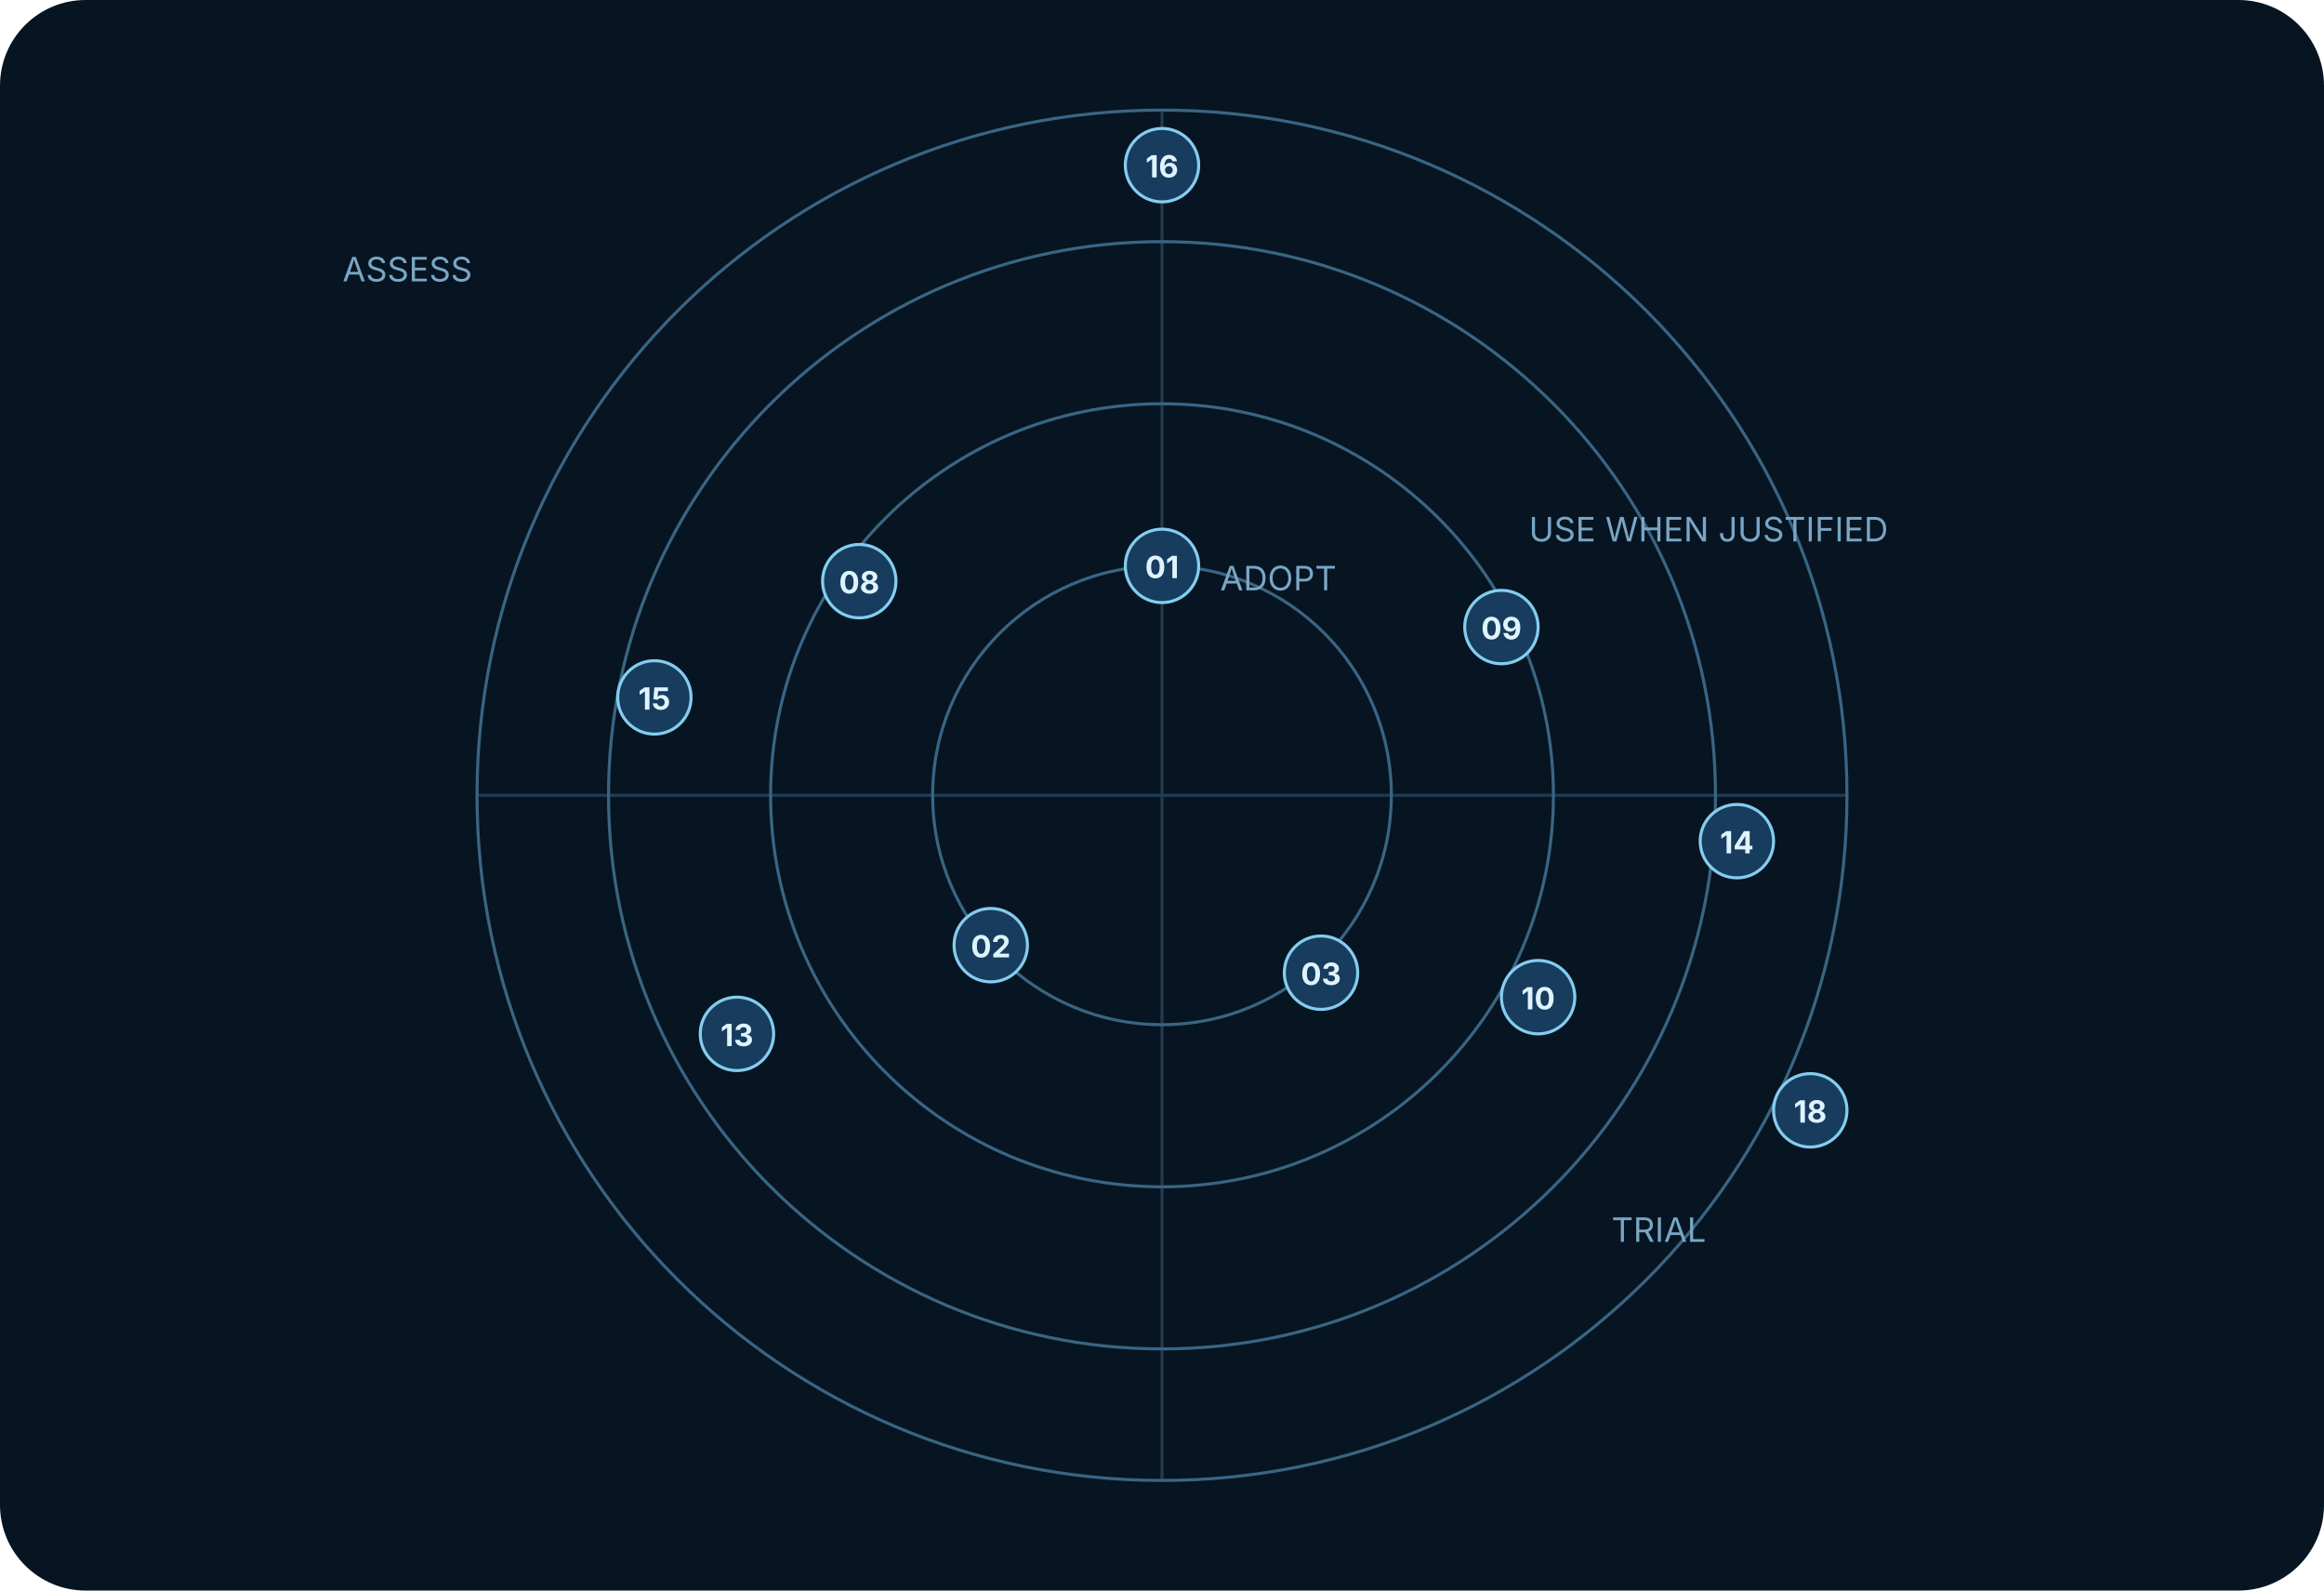
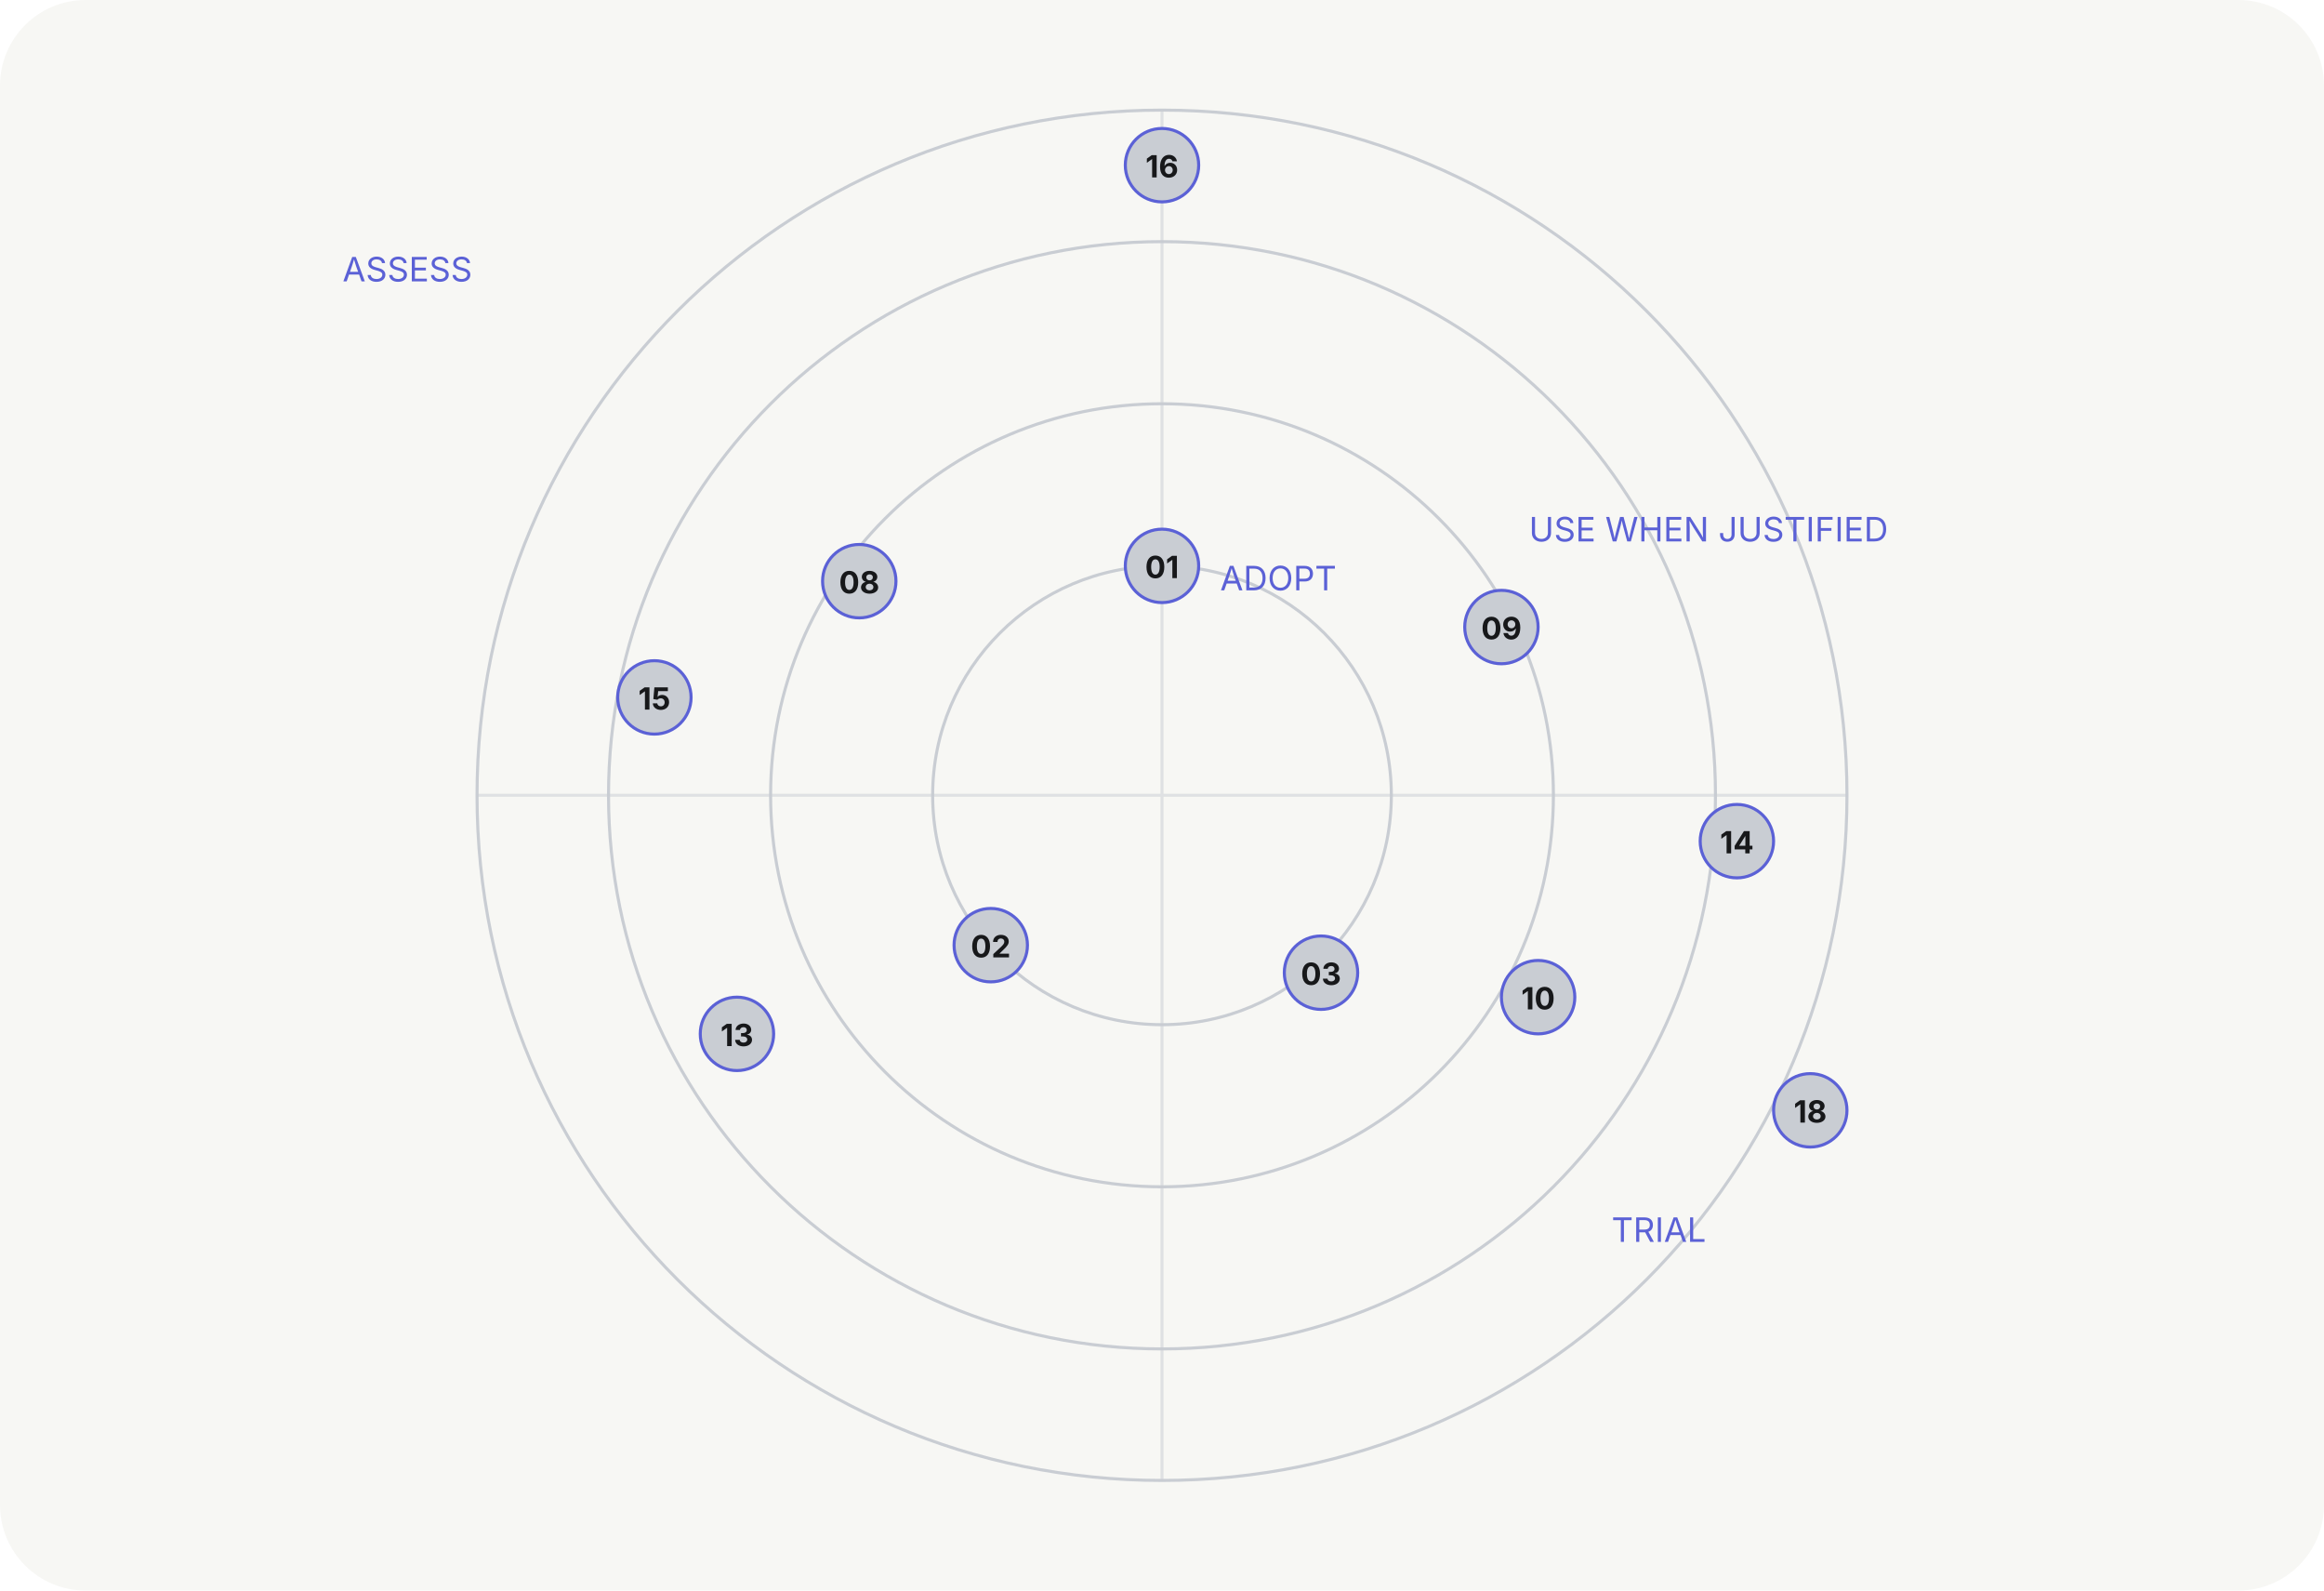
<svg xmlns="http://www.w3.org/2000/svg" viewBox="0 0 760 520" role="img" aria-labelledby="title desc">
-   <rect width="760" height="520" rx="28" fill="#071421" />
-   <g transform="translate(380 260)" fill="none" stroke="#396583">
+   <rect width="760" height="520" rx="28" fill="#f7f7f4" />
+   <g transform="translate(380 260)" fill="none" stroke="#c9cdd3">
    <circle r="75" />
    <circle r="128" />
    <circle r="181" />
    <circle r="224" />
    <path d="M-224 0H224M0-224V224" stroke-opacity=".5" />
  </g>
-   <g fill="#173c5d" stroke="#84cdef">
+   <g fill="#c9cdd3" stroke="#5b61d6">
    <circle cx="380" cy="185" r="12" />
    <circle cx="324" cy="309" r="12" />
    <circle cx="432" cy="318" r="12" />
    <circle cx="281" cy="190" r="12" />
    <circle cx="491" cy="205" r="12" />
    <circle cx="503" cy="326" r="12" />
    <circle cx="241" cy="338" r="12" />
    <circle cx="568" cy="275" r="12" />
    <circle cx="214" cy="228" r="12" />
    <circle cx="380" cy="54" r="12" />
    <circle cx="592" cy="363" r="12" />
  </g>
-   <g fill="#dff3ff" font-family="Inter,Arial,sans-serif" font-size="10" font-weight="700" text-anchor="middle">
+   <g fill="#17181a" font-family="Inter,Arial,sans-serif" font-size="10" font-weight="700" text-anchor="middle">
    <text x="380" y="189">01</text>
    <text x="324" y="313">02</text>
    <text x="432" y="322">03</text>
    <text x="281" y="194">08</text>
    <text x="491" y="209">09</text>
    <text x="503" y="330">10</text>
    <text x="241" y="342">13</text>
    <text x="568" y="279">14</text>
    <text x="214" y="232">15</text>
    <text x="380" y="58">16</text>
    <text x="592" y="367">18</text>
  </g>
-   <g fill="#79a6c4" font-family="Inter,Arial,sans-serif" font-size="11">
+   <g fill="#5b61d6" font-family="Inter,Arial,sans-serif" font-size="11">
    <text x="399" y="193">ADOPT</text>
    <text x="500" y="177">USE WHEN JUSTIFIED</text>
    <text x="527" y="406">TRIAL</text>
    <text x="112" y="92">ASSESS</text>
  </g>
</svg>
